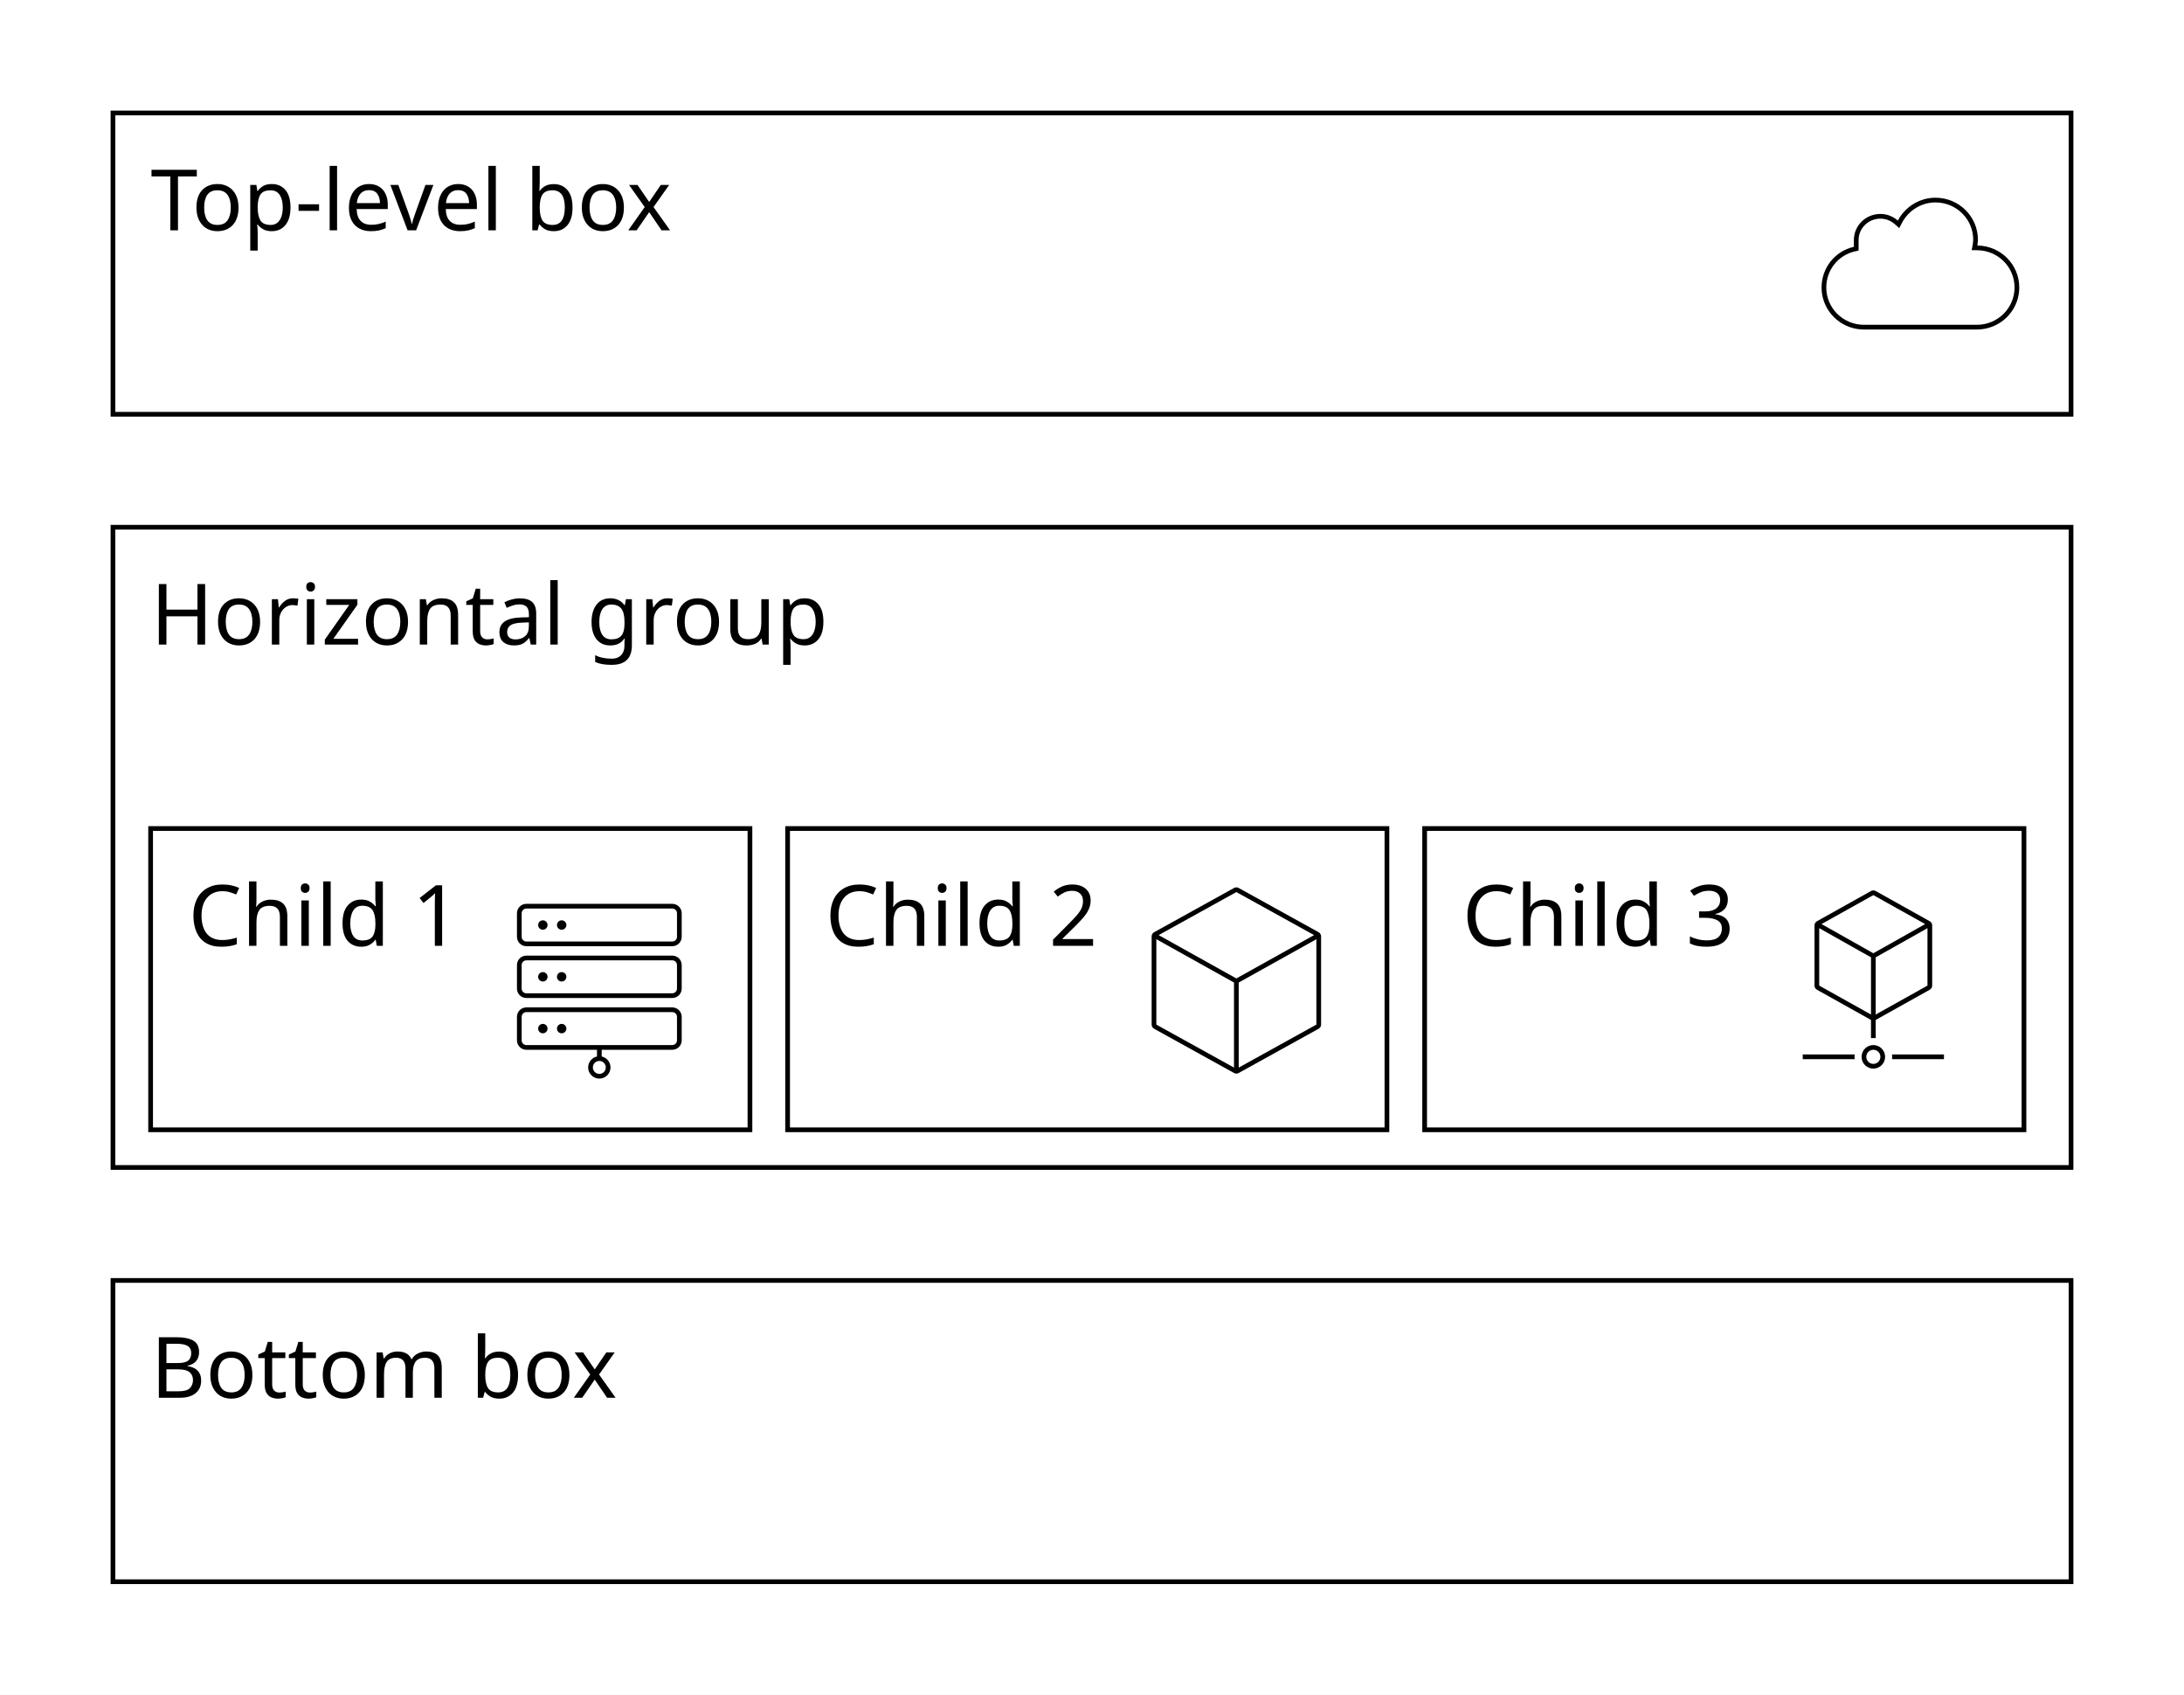
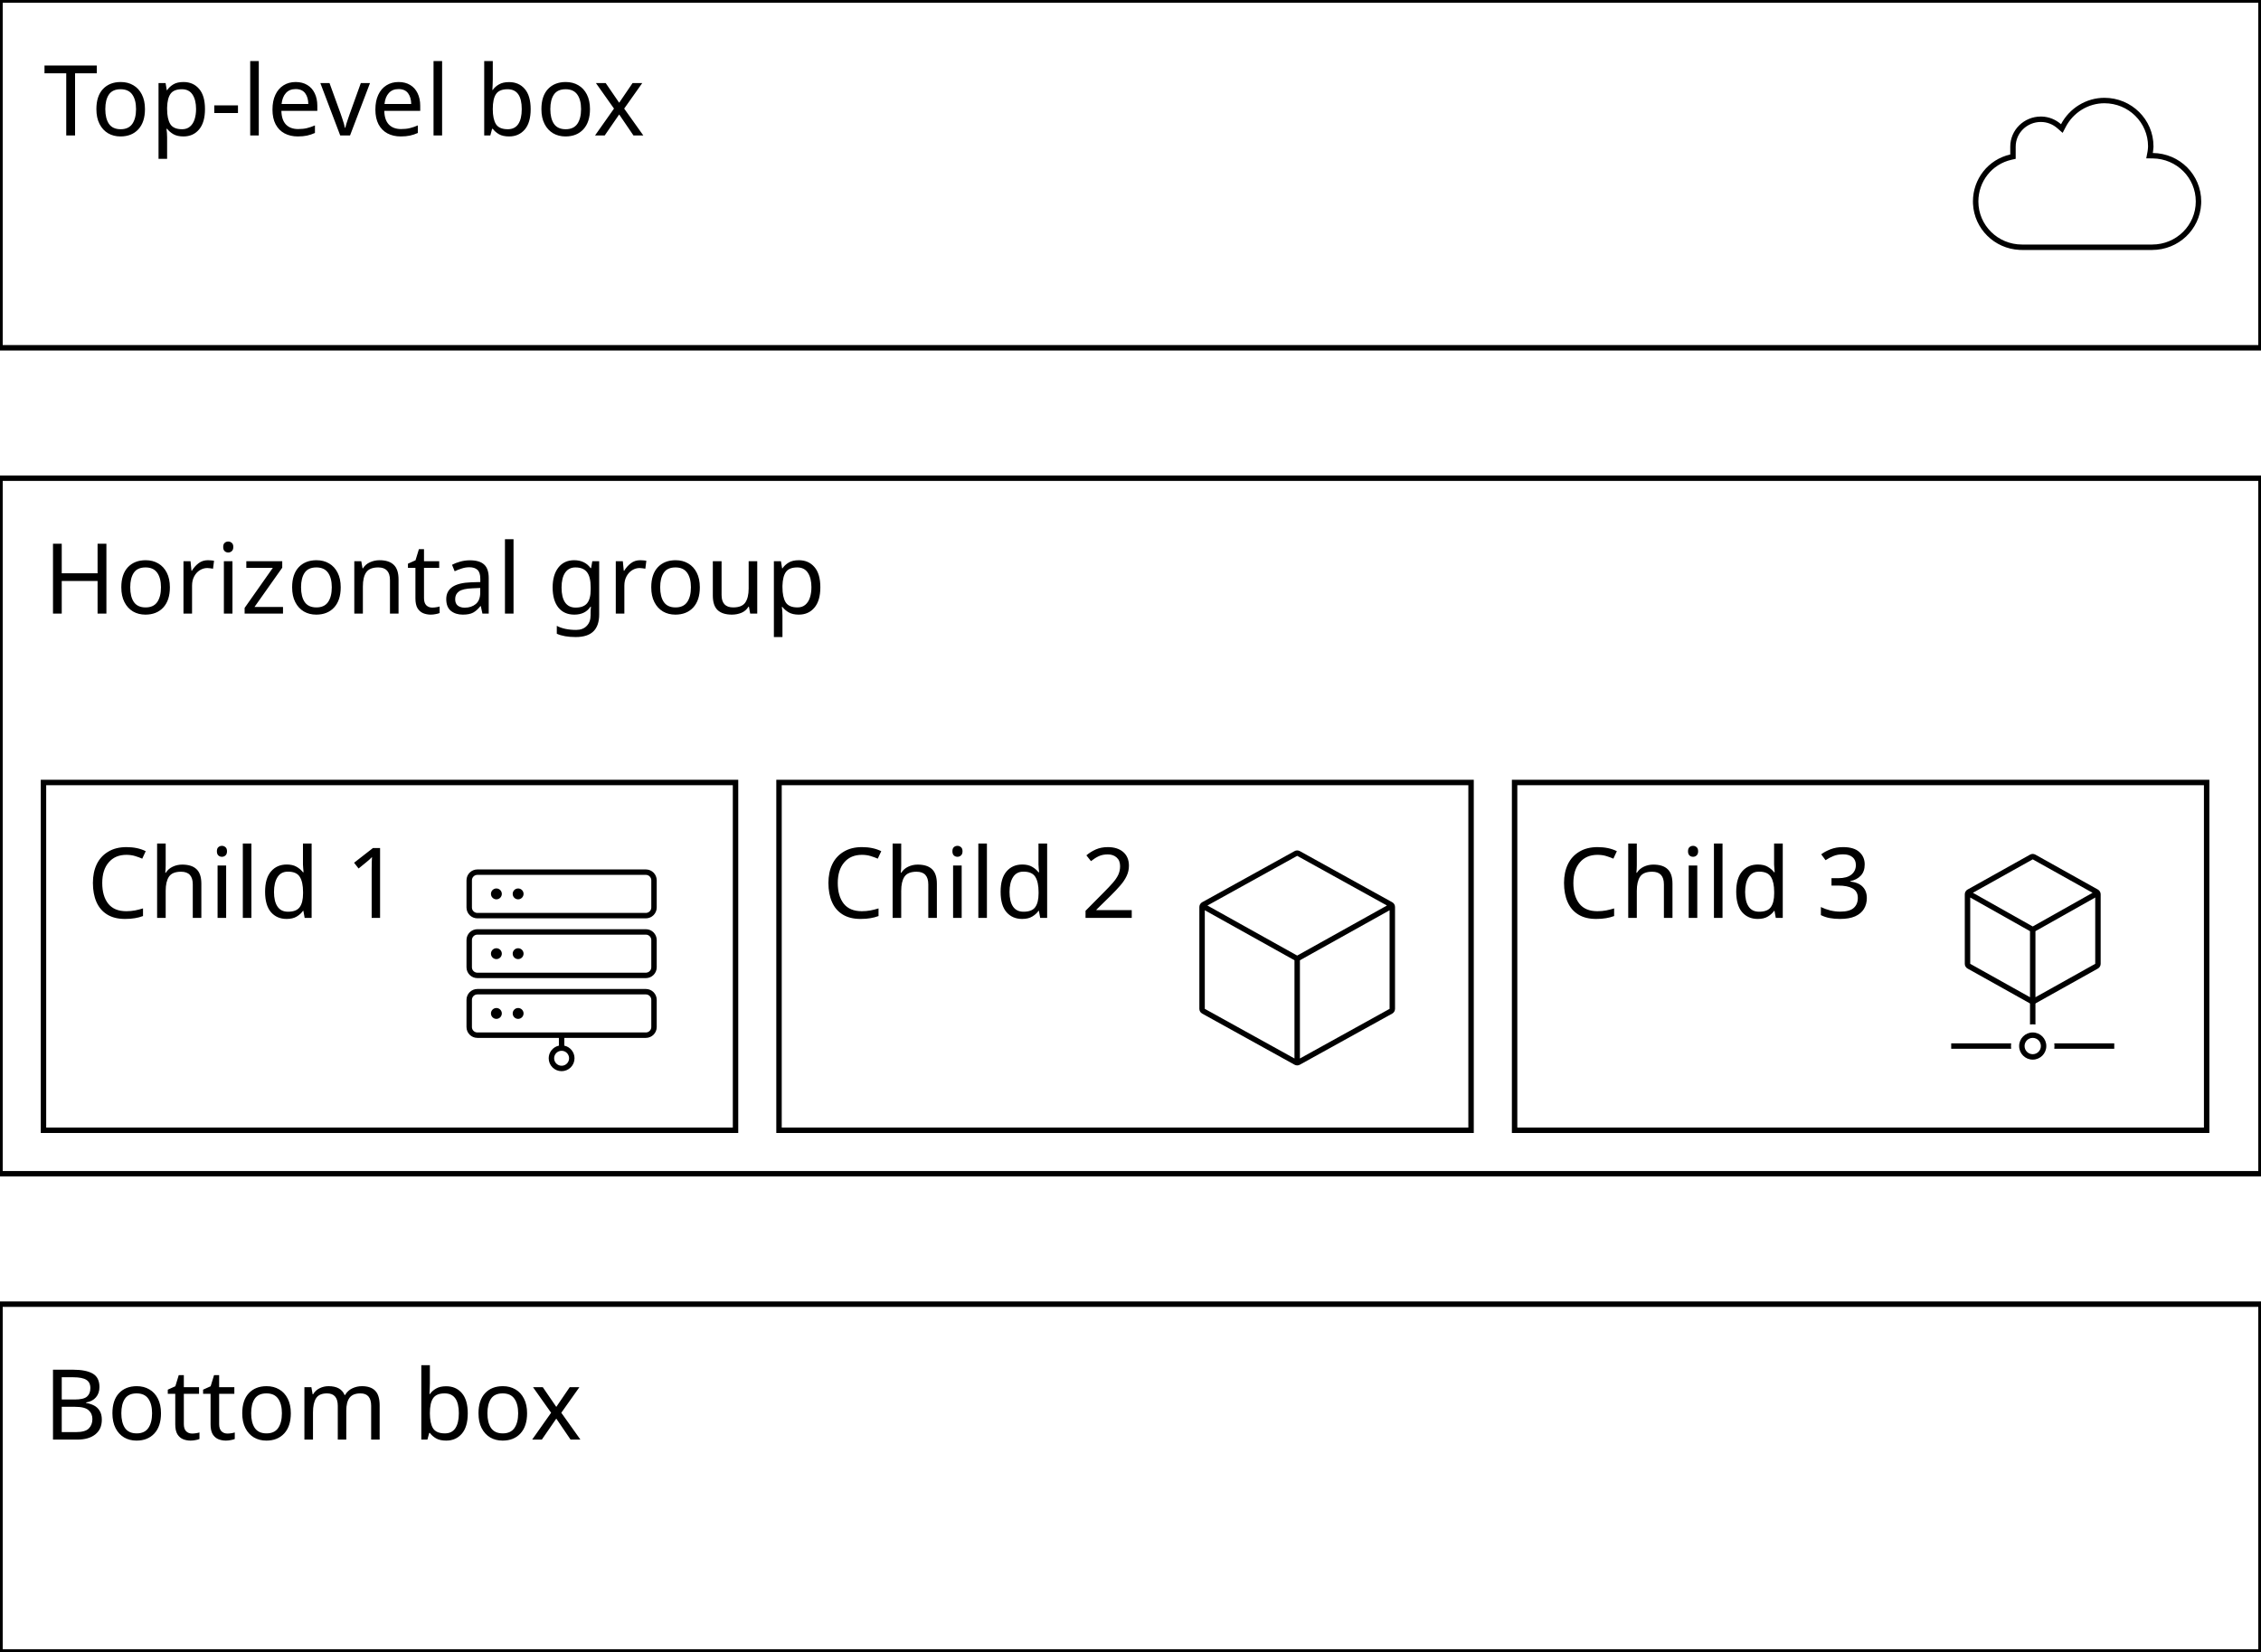
- <svg xmlns="http://www.w3.org/2000/svg" width="464" height="360" viewBox="0 0 464 360" xml:space="preserve">
-   <rect width="464" height="360" fill="#FFFFFF" />
+ <svg xmlns="http://www.w3.org/2000/svg" width="416" height="304" viewBox="0 0 416 304" xml:space="preserve">
+   <rect width="416" height="304" fill="#FFFFFF" />
  <g data-component-id="page">
-     <rect x="0" y="0" width="464" height="360" fill="transparent" stroke="none" stroke-width="0" stroke-miterlimit="10" />
+     <rect x="0" y="0" width="416" height="304" fill="transparent" stroke="none" stroke-width="0" stroke-miterlimit="10" />
    <g data-component-id="top_box">
-       <rect x="24" y="24" width="416" height="64" fill="transparent" stroke="#000000" stroke-width="1" stroke-miterlimit="10" />
+       <rect x="0" y="0" width="416" height="64" fill="transparent" stroke="#000000" stroke-width="1" stroke-miterlimit="10" />
      <text font-family="Ubuntu Sans">
-         <tspan x="32" y="48.92" font-size="18" font-weight="400" fill="#000000">Top-level box</tspan>
+         <tspan x="8" y="24.92" font-size="18" font-weight="400" fill="#000000">Top-level box</tspan>
      </text>
-       <g class="dg-icon" transform="translate(384 32)">
+       <g class="dg-icon" transform="translate(360 8)">
        <path fill-rule="evenodd" clip-rule="evenodd" d="M27.186 10C32.196 10 36.217 14 36.217 18.923L36.211 19.143C36.187 19.652 36.094 20.147 36.093 20.154C41.041 20.216 45 24.154 45 29.077L44.988 29.536C44.748 34.246 40.822 38 35.969 38H12.031L11.565 37.988C6.928 37.757 3.245 34.094 3.012 29.536L3 29.077C3 24.954 5.784 21.352 9.866 20.429V18.984C9.866 15.908 12.402 13.446 15.495 13.446L15.749 13.452C17.017 13.51 18.22 13.996 19.206 14.861C20.753 11.908 23.845 10 27.186 10ZM27.186 11C24.224 11 21.469 12.695 20.092 15.325L19.502 16.452L18.547 15.613C17.674 14.847 16.608 14.446 15.495 14.446C12.935 14.446 10.866 16.479 10.866 18.984V21.227L10.087 21.403C6.472 22.221 4 25.409 4 29.077C4 33.438 7.564 37 12.031 37H35.969C40.436 37 44 33.438 44 29.077C44 24.713 40.493 21.208 36.08 21.153L34.888 21.139L35.11 19.967V19.965C35.111 19.962 35.112 19.956 35.113 19.948C35.116 19.933 35.121 19.91 35.126 19.88C35.136 19.819 35.149 19.73 35.163 19.626C35.191 19.411 35.217 19.151 35.217 18.923C35.217 14.562 31.653 11 27.186 11Z" fill="#000000" />
      </g>
    </g>
    <g data-component-id="row">
-       <rect x="24" y="112" width="416" height="136" fill="transparent" stroke="#000000" stroke-width="1" stroke-miterlimit="10" />
+       <rect x="0" y="88" width="416" height="128" fill="transparent" stroke="#000000" stroke-width="1" stroke-miterlimit="10" />
      <g data-component-id="row__heading">
-         <rect x="32" y="120" width="398" height="48" fill="transparent" stroke="none" stroke-width="0" stroke-miterlimit="10" />
+         <rect x="8" y="96" width="398" height="48" fill="transparent" stroke="none" stroke-width="0" stroke-miterlimit="10" />
        <text font-family="Ubuntu Sans">
-           <tspan x="32" y="136.92" font-size="18" font-weight="400" fill="#000000">Horizontal group</tspan>
+           <tspan x="8" y="112.92" font-size="18" font-weight="400" fill="#000000">Horizontal group</tspan>
        </text>
      </g>
      <g data-component-id="row__body">
-         <rect x="32" y="176" width="398" height="64" fill="transparent" stroke="none" stroke-width="0" stroke-miterlimit="10" />
+         <rect x="8" y="144" width="398" height="64" fill="transparent" stroke="none" stroke-width="0" stroke-miterlimit="10" />
        <g data-component-id="child_1">
-           <rect x="32" y="176" width="127.33" height="64" fill="transparent" stroke="#000000" stroke-width="1" stroke-miterlimit="10" />
+           <rect x="8" y="144" width="127.33" height="64" fill="transparent" stroke="#000000" stroke-width="1" stroke-miterlimit="10" />
          <text font-family="Ubuntu Sans">
-             <tspan x="40" y="200.92" font-size="18" font-weight="400" fill="#000000">Child 1</tspan>
+             <tspan x="16" y="168.92" font-size="18" font-weight="400" fill="#000000">Child 1</tspan>
          </text>
-           <g class="dg-icon" transform="translate(103.33 184)">
+           <g class="dg-icon" transform="translate(79.33 152)">
            <path d="M39.5 30C40.605 30 41.5 30.895 41.5 32V37C41.5 38.105 40.605 39 39.5 39H24.5V40.428C25.572 40.657 26.375 41.61 26.375 42.75C26.375 44.062 25.312 45.125 24 45.125C22.688 45.125 21.625 44.062 21.625 42.75C21.625 41.61 22.428 40.657 23.5 40.428V39H8.5C7.395 39 6.5 38.105 6.5 37V32C6.5 30.895 7.395 30 8.5 30H39.5ZM24 41.375C23.241 41.375 22.625 41.991 22.625 42.75C22.625 43.509 23.241 44.125 24 44.125C24.759 44.125 25.375 43.509 25.375 42.75C25.375 41.991 24.759 41.375 24 41.375ZM8.5 31C7.948 31 7.5 31.448 7.5 32V37L7.505 37.102C7.553 37.573 7.927 37.947 8.397 37.995L8.5 38H39.5L39.602 37.995C40.107 37.944 40.5 37.518 40.5 37V32C40.5 31.448 40.052 31 39.5 31H8.5ZM12 33.501C12.552 33.501 13 33.949 13 34.501C13 35.053 12.552 35.501 12 35.501C11.448 35.501 11 35.053 11 34.501C11 33.949 11.448 33.501 12 33.501ZM39.5 19C40.605 19 41.5 19.895 41.5 21V26C41.5 27.105 40.605 28 39.5 28H8.5C7.395 28 6.5 27.105 6.5 26V21C6.5 19.895 7.395 19 8.5 19H39.5ZM8.5 20C7.948 20 7.5 20.448 7.5 21V26L7.505 26.102C7.553 26.573 7.927 26.947 8.397 26.995L8.5 27H39.5L39.602 26.995C40.107 26.944 40.5 26.518 40.5 26V21C40.5 20.448 40.052 20 39.5 20H8.5ZM12 22.501C12.552 22.501 13 22.949 13 23.501C13 24.053 12.552 24.501 12 24.501C11.448 24.501 11 24.053 11 23.501C11 22.949 11.448 22.501 12 22.501ZM39.5 8C40.605 8 41.5 8.895 41.5 10V15C41.5 16.105 40.605 17 39.5 17H8.5C7.395 17 6.5 16.105 6.5 15V10C6.5 8.895 7.395 8 8.5 8H39.5ZM8.5 9C7.948 9 7.5 9.448 7.5 10V15L7.505 15.102C7.553 15.573 7.927 15.947 8.397 15.995L8.5 16H39.5L39.602 15.995C40.107 15.944 40.5 15.518 40.5 15V10C40.5 9.448 40.052 9 39.5 9H8.5ZM12 11.501C12.552 11.501 13 11.949 13 12.501C13 13.053 12.552 13.501 12 13.501C11.448 13.501 11 13.053 11 12.501C11 11.949 11.448 11.501 12 11.501Z" fill="#000000" />
            <circle cx="16" cy="12.501" r="1" fill="#000000" />
            <circle cx="16" cy="23.501" r="1" fill="#000000" />
            <circle cx="16" cy="34.501" r="1" fill="#000000" />
          </g>
        </g>
        <g data-component-id="child_2">
-           <rect x="167.33" y="176" width="127.33" height="64" fill="transparent" stroke="#000000" stroke-width="1" stroke-miterlimit="10" />
+           <rect x="143.33" y="144" width="127.33" height="64" fill="transparent" stroke="#000000" stroke-width="1" stroke-miterlimit="10" />
          <text font-family="Ubuntu Sans">
-             <tspan x="175.33" y="200.92" font-size="18" font-weight="400" fill="#000000">Child 2</tspan>
+             <tspan x="151.33" y="168.92" font-size="18" font-weight="400" fill="#000000">Child 2</tspan>
          </text>
-           <g class="dg-icon" transform="translate(238.67 184)">
+           <g class="dg-icon" transform="translate(214.67 152)">
            <path fill-rule="evenodd" clip-rule="evenodd" d="M23.516 4.625C23.817 4.458 24.183 4.458 24.484 4.625L41.484 14.034C41.802 14.21 42 14.546 42 14.909V33.655C42 34.019 41.802 34.353 41.484 34.529L24.484 43.938C24.183 44.105 23.817 44.105 23.516 43.938L6.516 34.529C6.198 34.353 6 34.019 6 33.655V14.909C6 14.546 6.198 14.21 6.516 14.034L23.516 4.625ZM7 33.655L23.5 42.786V24.716L7 15.513V33.655ZM24.5 24.716V42.786L41 33.655V15.514L24.5 24.716ZM7.485 14.64L24 23.849L40.514 14.64L24 5.5L7.485 14.64Z" fill="#000000" />
          </g>
        </g>
        <g data-component-id="child_3">
-           <rect x="302.67" y="176" width="127.33" height="64" fill="transparent" stroke="#000000" stroke-width="1" stroke-miterlimit="10" />
+           <rect x="278.67" y="144" width="127.33" height="64" fill="transparent" stroke="#000000" stroke-width="1" stroke-miterlimit="10" />
          <text font-family="Ubuntu Sans">
-             <tspan x="310.67" y="200.92" font-size="18" font-weight="400" fill="#000000">Child 3</tspan>
+             <tspan x="286.67" y="168.92" font-size="18" font-weight="400" fill="#000000">Child 3</tspan>
          </text>
-           <g class="dg-icon" transform="translate(374 184)">
+           <g class="dg-icon" transform="translate(350 152)">
            <path fill-rule="evenodd" clip-rule="evenodd" d="M35.988 11.699C36.304 11.876 36.5 12.21 36.5 12.572V25.369C36.5 25.732 36.304 26.066 35.988 26.242L24 32.941L12.012 26.242C11.696 26.066 11.5 25.732 11.5 25.369V12.572C11.5 12.21 11.696 11.876 12.012 11.699L23.512 5.273C23.815 5.103 24.185 5.103 24.488 5.273L35.988 11.699ZM12.5 25.368L23.5 31.515V19.361L12.5 13.166V25.368ZM24.5 19.361V31.515L35.5 25.368V13.167L24.5 19.361ZM12.992 12.297L24 18.494L35.007 12.297L24 6.146L12.992 12.297Z" fill="#000000" />
            <path d="M20.032 40C20.012 40.164 20 40.331 20 40.5C20 40.669 20.012 40.836 20.032 41H9V40H20.032Z" fill="#000000" />
            <path d="M39 40V41H27.968C27.988 40.836 28 40.669 28 40.5C28 40.331 27.988 40.164 27.968 40H39Z" fill="#000000" />
            <path d="M24.5 36.531C24.336 36.511 24.169 36.5 24 36.5C23.831 36.5 23.664 36.511 23.5 36.531V32H24.5V36.531Z" fill="#000000" />
            <path fill-rule="evenodd" clip-rule="evenodd" d="M24 38C25.381 38 26.5 39.119 26.5 40.5C26.5 41.881 25.381 43 24 43C22.619 43 21.5 41.881 21.5 40.5C21.5 39.119 22.619 38 24 38ZM24 39C23.172 39 22.5 39.672 22.5 40.5C22.5 41.328 23.172 42 24 42C24.828 42 25.5 41.328 25.5 40.5C25.5 39.672 24.828 39 24 39Z" fill="#000000" />
          </g>
        </g>
      </g>
    </g>
    <g data-component-id="bottom_box">
-       <rect x="24" y="272" width="416" height="64" fill="transparent" stroke="#000000" stroke-width="1" stroke-miterlimit="10" />
+       <rect x="0" y="240" width="416" height="64" fill="transparent" stroke="#000000" stroke-width="1" stroke-miterlimit="10" />
      <text font-family="Ubuntu Sans">
-         <tspan x="32" y="296.92" font-size="18" font-weight="400" fill="#000000">Bottom box</tspan>
+         <tspan x="8" y="264.92" font-size="18" font-weight="400" fill="#000000">Bottom box</tspan>
      </text>
    </g>
  </g>
</svg>
